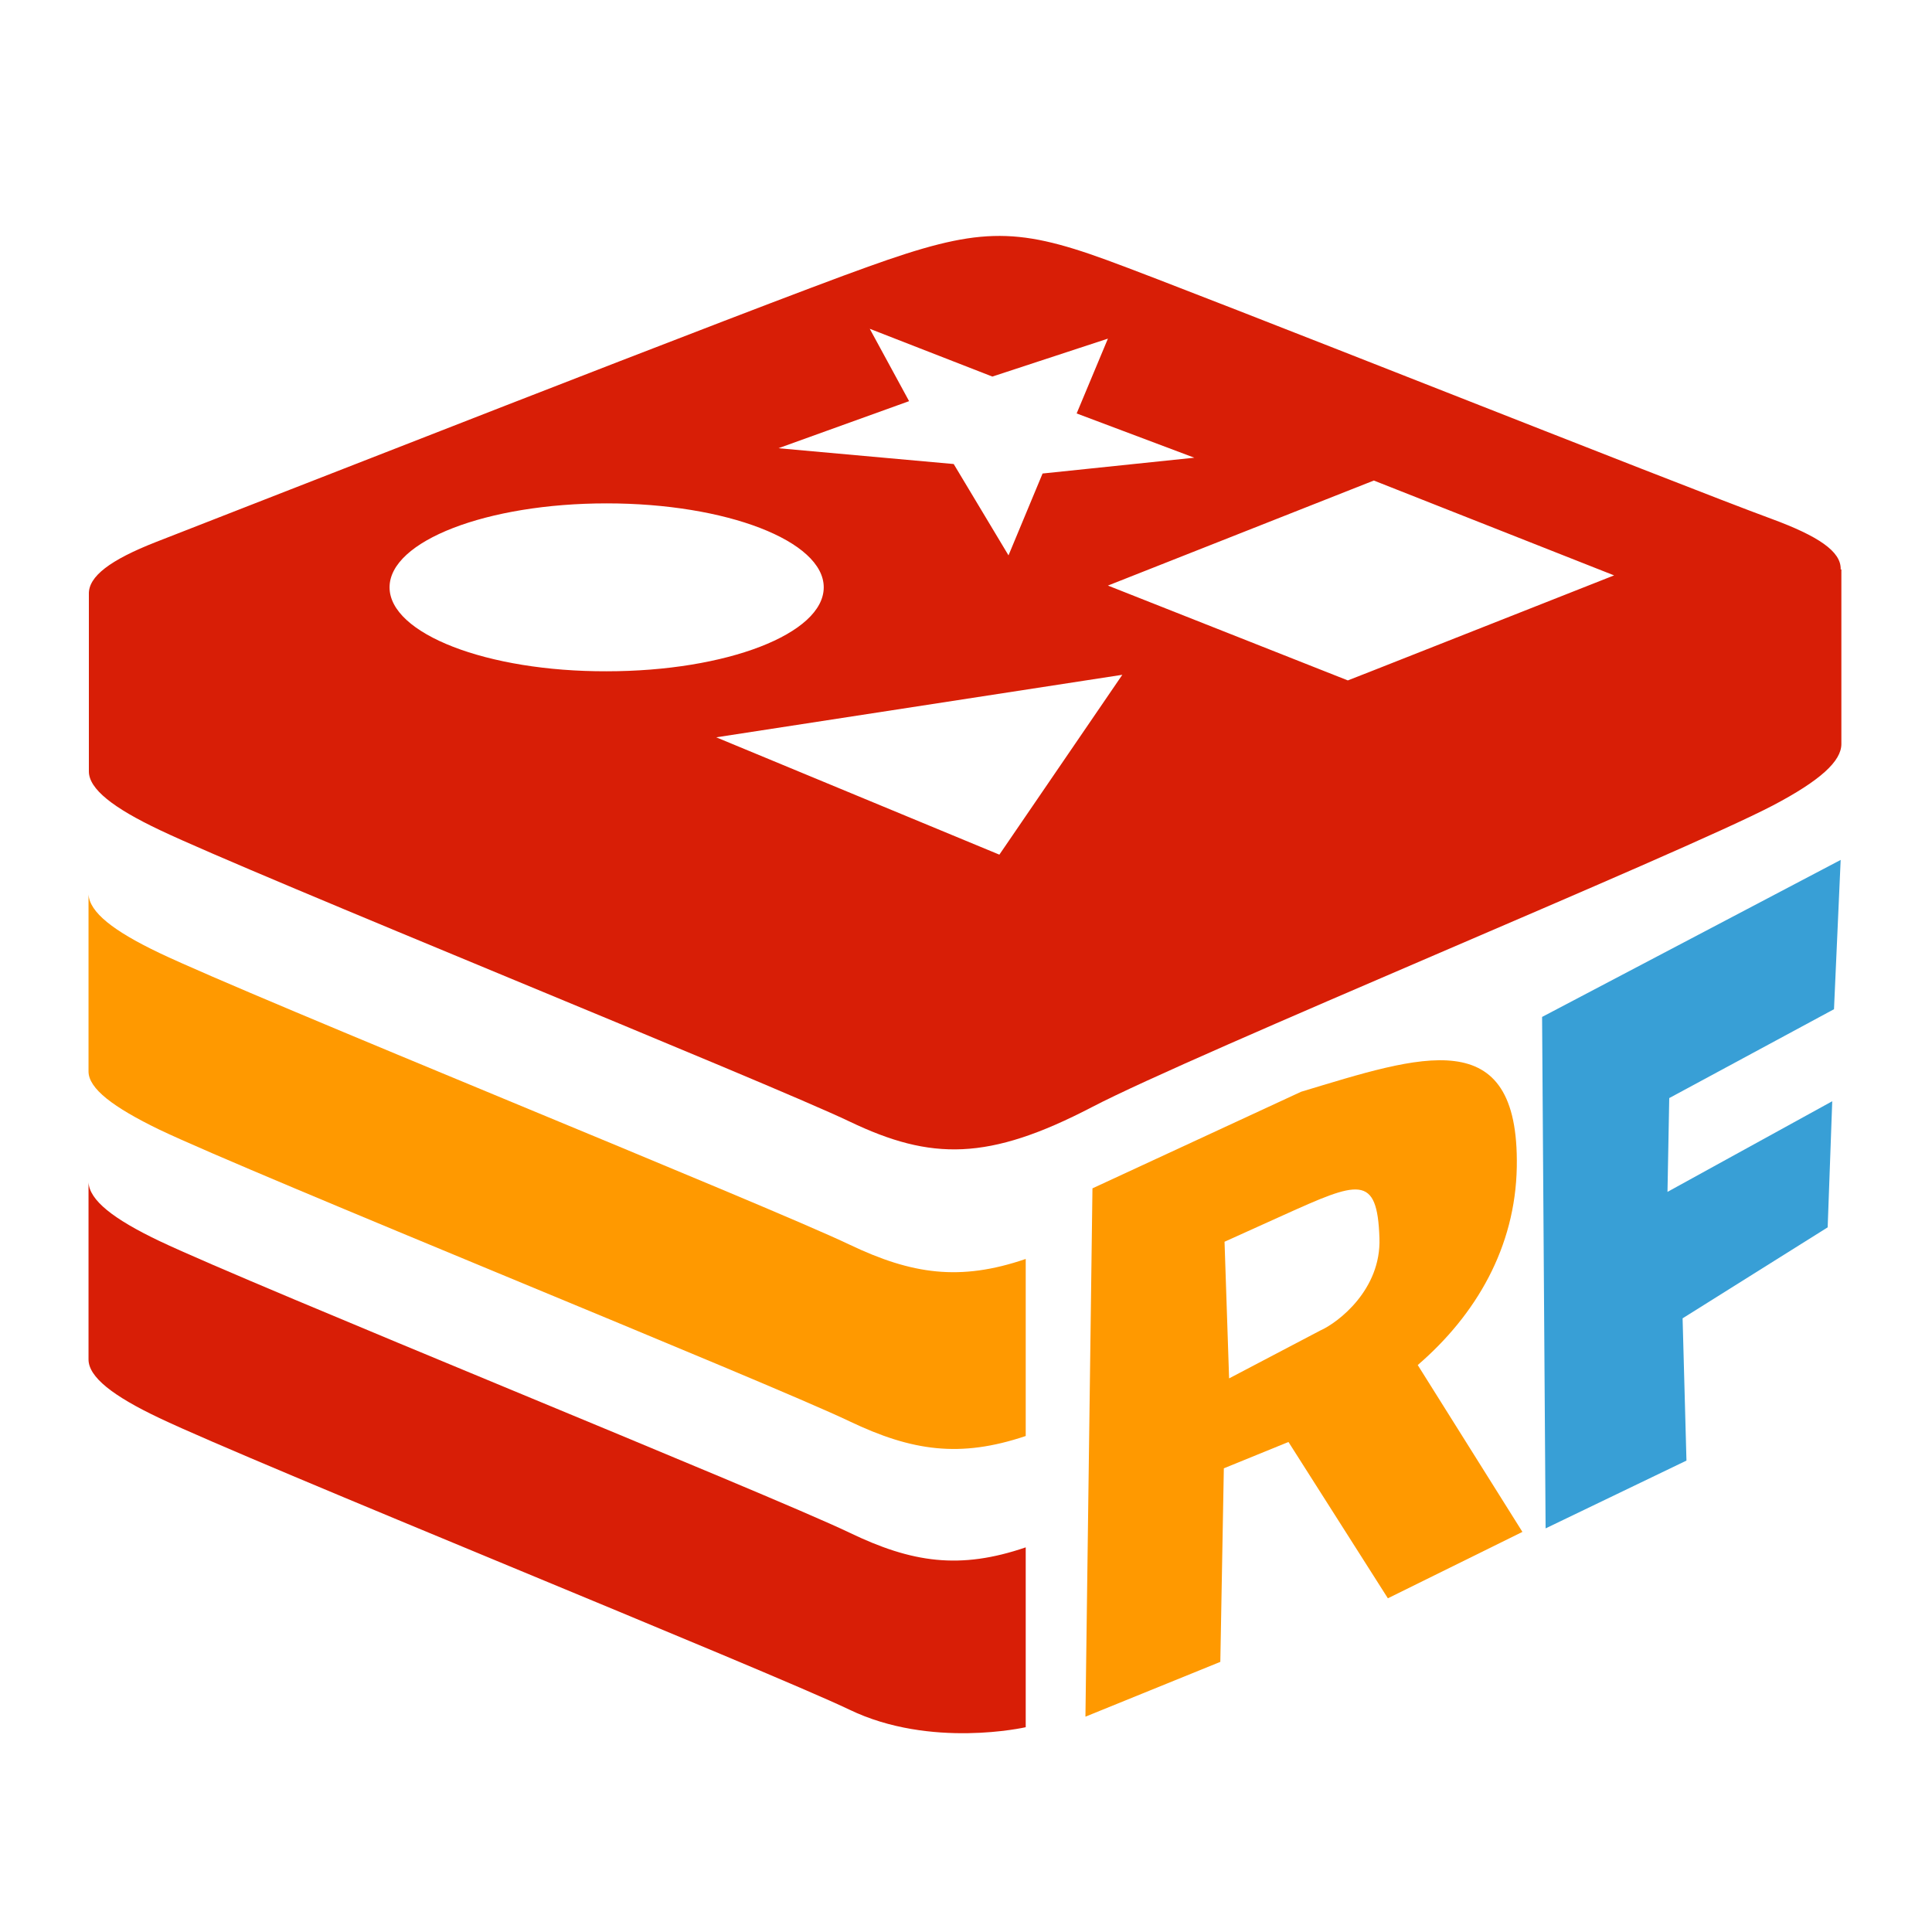
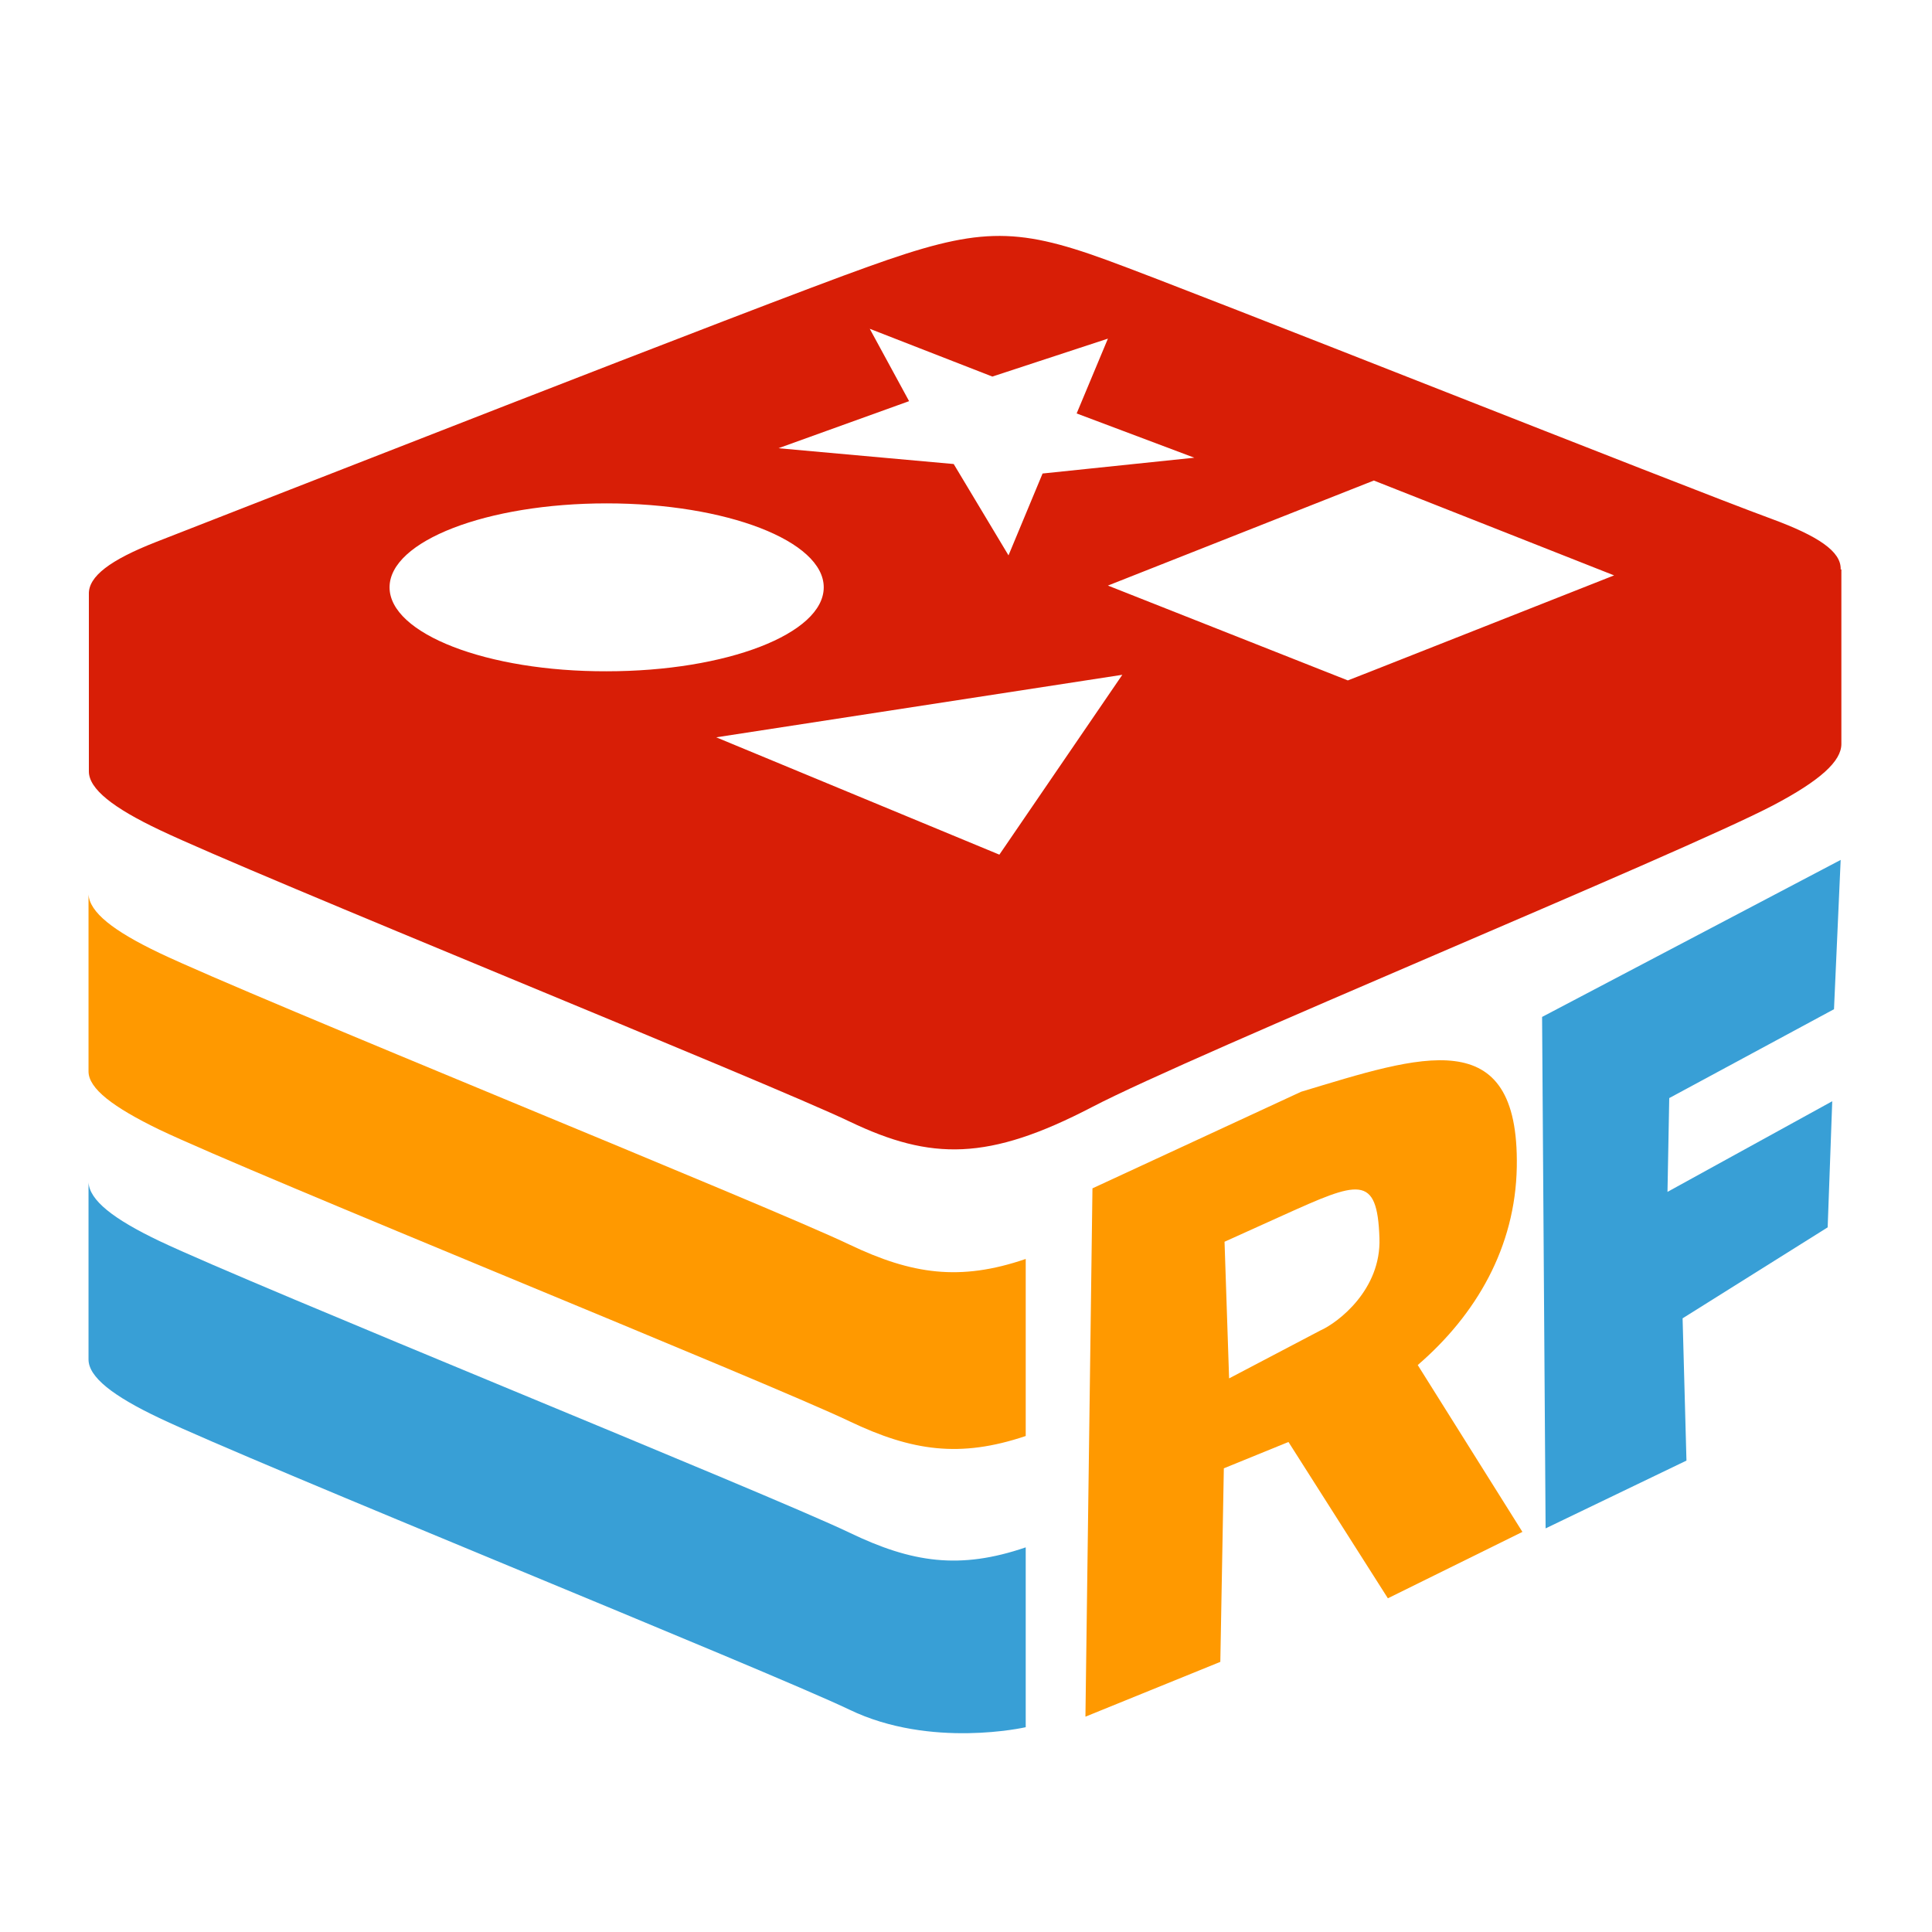
<svg xmlns="http://www.w3.org/2000/svg" version="1.1" x="0px" y="0px" viewBox="130 50 550 500" width="64" height="64">
  <g>
    <path fill="#ff9900" d="M525.1,480l-28.3-44.5l-18.4,7.5l-1,55.1L439,513.7l2-150.4l59.4-27.5c33.9-10.2,62.1-20.2,61.4,21.4   c-0.4,22.9-11.6,42.1-28.2,56.4l29.8,47.5L525.1,480z M479.9,417.4l25.9-13.6c5.2-2.3,17.4-11.7,16.9-26.3   c-0.6-18.5-6-16.2-27.5-6.5l-16.6,7.5L479.9,417.4z" />
    <polygon fill="#389FD6" points="569,314.5 654,269.8 652.1,312.3 605.2,337.6 604.7,364.3 651.6,338.5 650.3,374.4 609,400.3   610.1,440.8 570,460.1  " />
    <path fill="#D81E06" d="M654,187.1c0.2-5.1-6.4-9.5-19.7-14.4c-25.9-9.5-163-64.1-189.3-73.7c-26.3-9.6-36.9-9.2-67.8,1.9   c-30.9,11-176.8,68.3-202.8,78.4c-13,5.1-19.3,9.8-19.1,14.9v50.4c0,5,6.9,10.4,20.2,16.7c26.4,12.6,173.2,71.9,196.4,83   c23.2,11.1,39.5,11.2,68.9-4.1c29.3-15.3,167.3-72,193.9-85.9c13.5-7.1,19.5-12.6,19.5-17.5v-49.7H654z M388.8,139.2l-11.2-20.6   l34.9,13.6l32.9-10.8l-8.9,21.3l33.5,12.6l-43.2,4.5l-9.7,23.3l-15.6-26l-49.9-4.5L388.8,139.2z M240.9,192.2   c0-13.2,27.7-23.9,61.8-23.9v0c34.1,0,61.8,10.7,61.8,23.9c0,13.2-27.6,23.9-61.8,23.9C268.6,216.2,240.9,205.4,240.9,192.2    M414.5,268.3l-80.6-33.4h0l115.6-17.8L414.5,268.3z M521.1,215.8l-7.4,2.9l-68.3-27l75.7-29.9l68.4,27h0L521.1,215.8z" />
    <path fill="#ff9900" d="M175.4,346.6c26.4,12.6,173.2,71.9,196.4,83c17.8,8.5,31.5,10.5,50.2,4.2v-50.4c-18.7,6.4-32.4,4.4-50.2-4.1   c-23.2-11.1-170-70.4-196.4-83c-13.2-6.3-19.9-11.6-20.2-16.7v50.4C155.2,334.9,162.2,340.2,175.4,346.6" />
-     <path fill="#D81E06" d="M422,516.7v-51.2c-18.7,6.4-32.4,4.4-50.2-4.2c-23.2-11.1-169.9-70.4-196.4-83c-13.2-6.3-19.9-11.6-20.2-16.7   v50.4c0,5,6.9,10.4,20.2,16.7c26.4,12.6,173.2,71.9,196.4,83C395,522.9,422,516.7,422,516.7" />
+     <path fill="#389FD6" d="M422,516.7v-51.2c-18.7,6.4-32.4,4.4-50.2-4.2c-23.2-11.1-169.9-70.4-196.4-83c-13.2-6.3-19.9-11.6-20.2-16.7   v50.4c0,5,6.9,10.4,20.2,16.7c26.4,12.6,173.2,71.9,196.4,83C395,522.9,422,516.7,422,516.7" />
  </g>
</svg>
